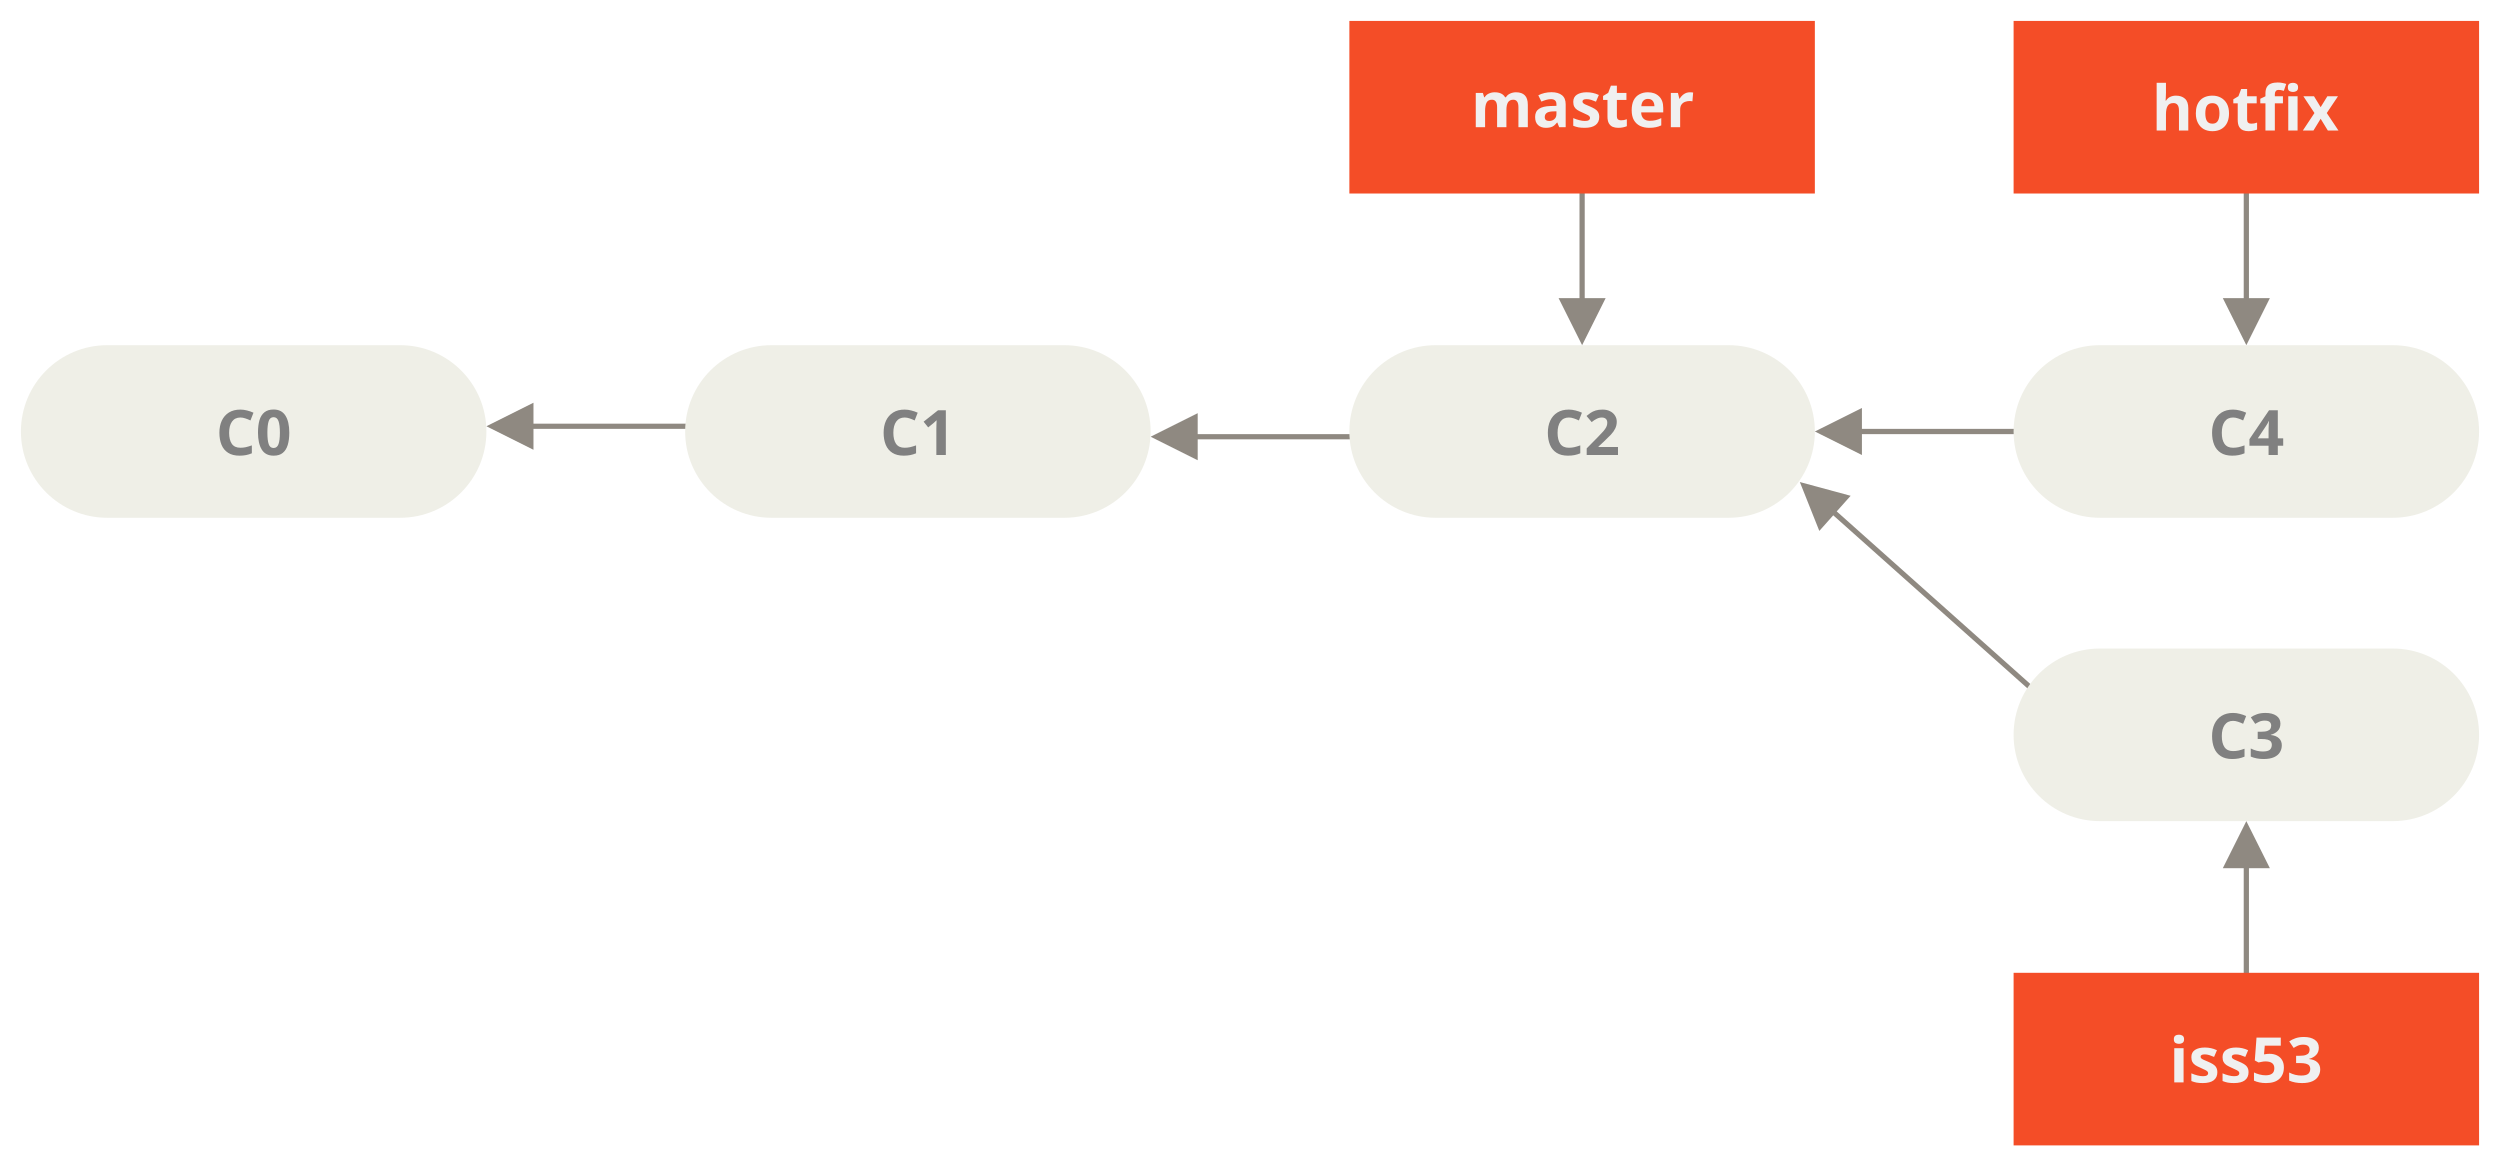
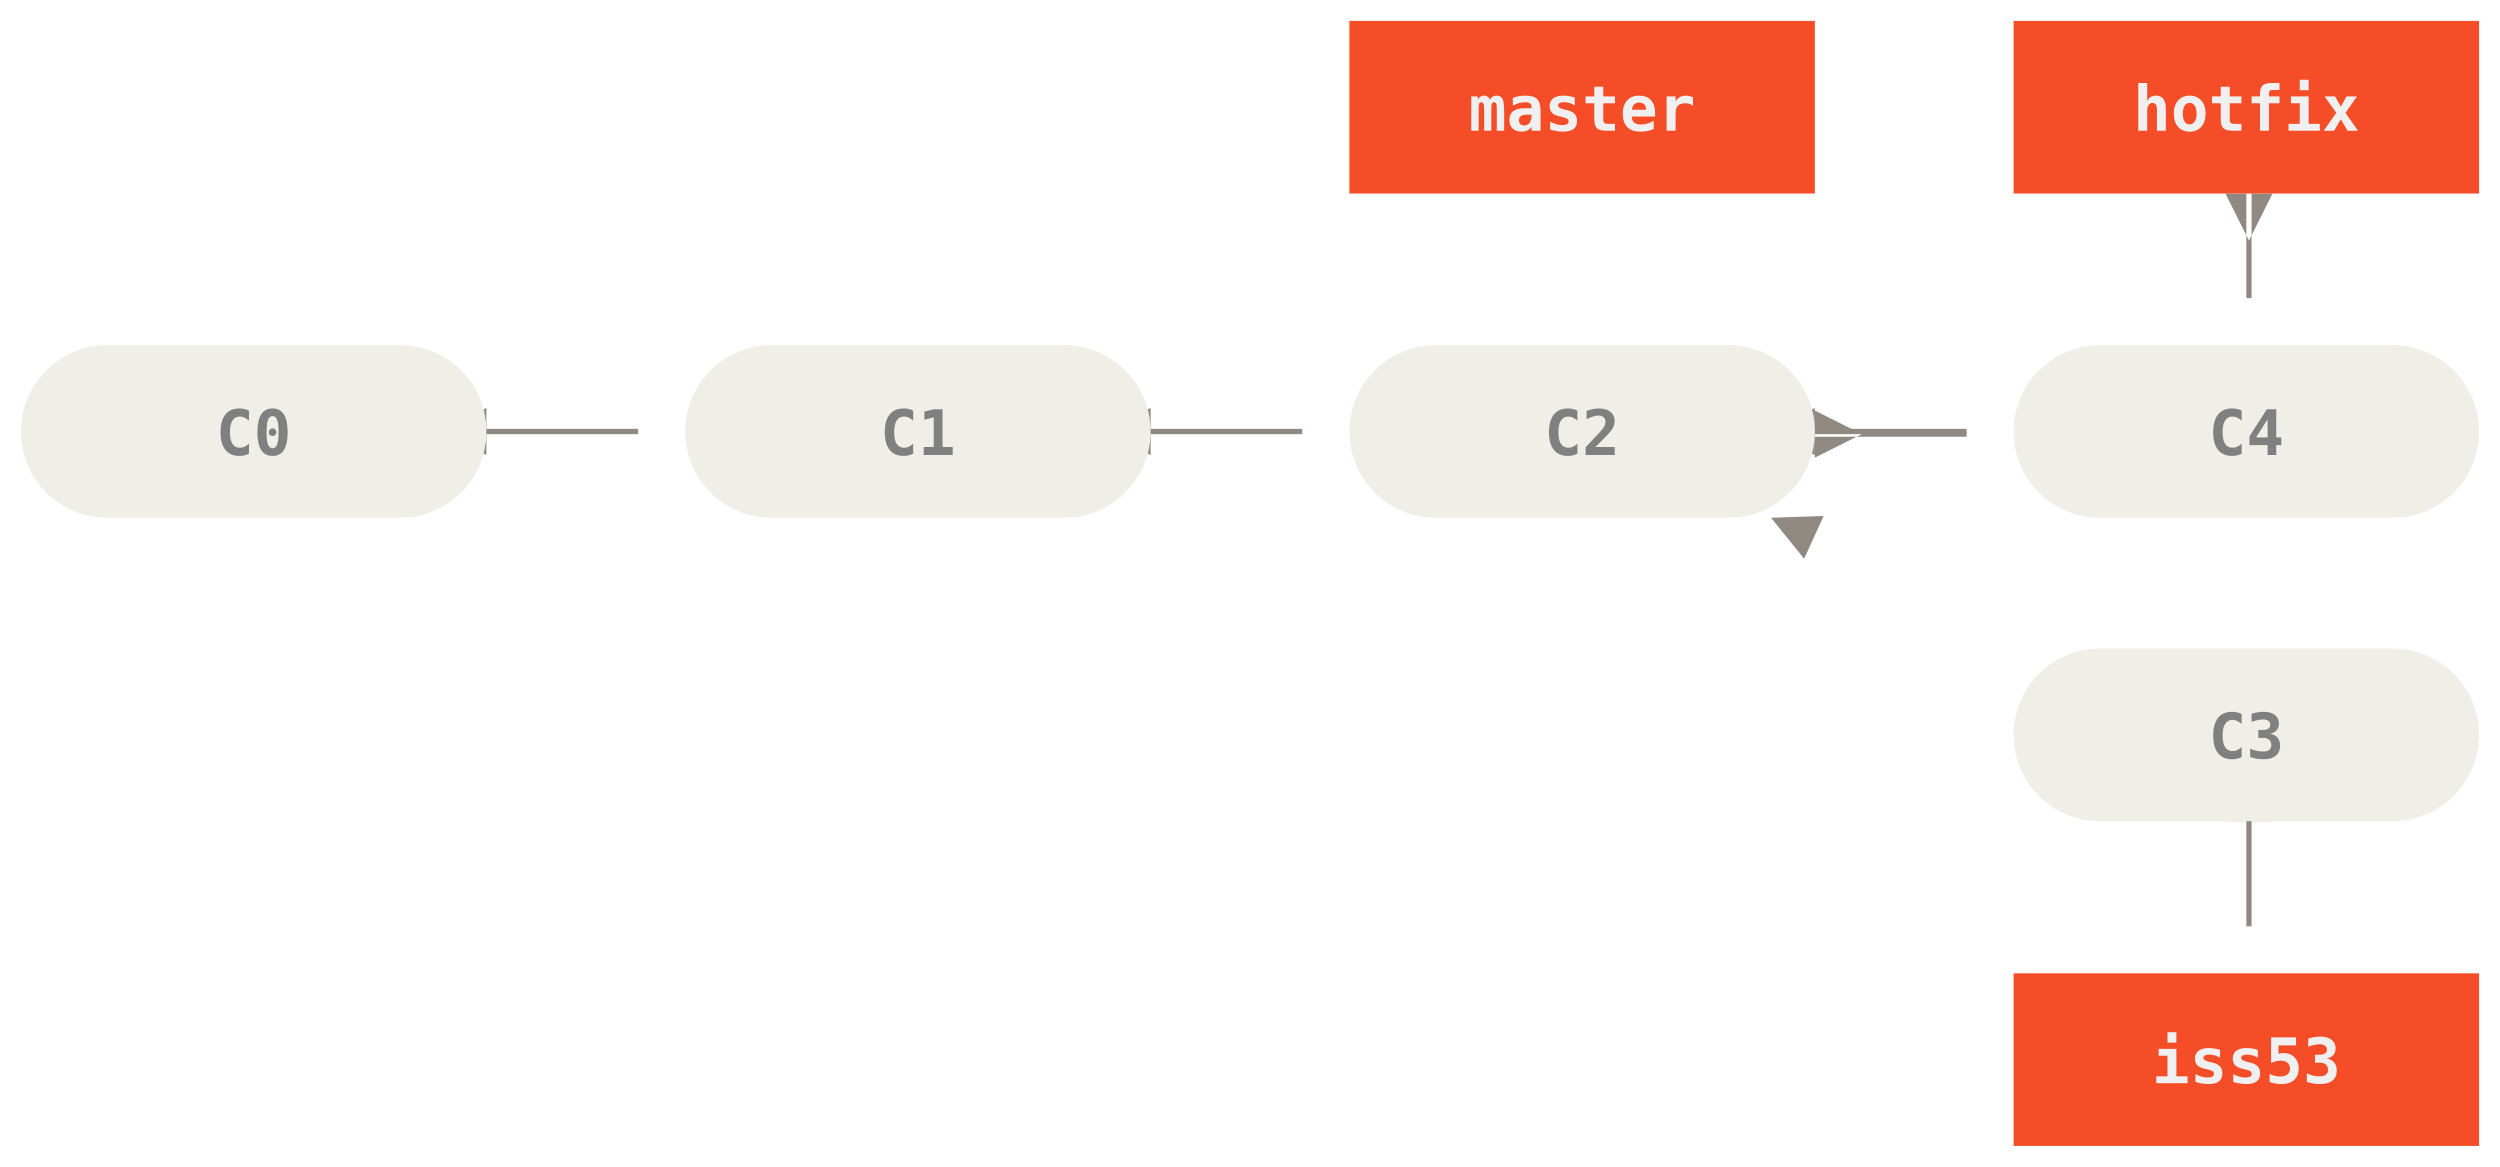
- <svg xmlns="http://www.w3.org/2000/svg" id="svg33893" version="1.1" viewBox="0 0 478 223">
-   <g id="03---Basic-Branching-3" transform="translate(4,-5)" style="fill-rule:evenodd;fill:none">
-     <g id="brown-4-+-Line-4-+-ref-2" transform="translate(381,129)">
-       <g id="Line-4-+-ref-2" transform="translate(2,33)">
-         <g id="g33984">
-           <path id="Line" transform="translate(-383,-162)" d="m98 86h35v1h-35v4l-9-4.5 9-4.5z" style="fill-rule:nonzero;fill:#8f8981" />
-           <path id="Line-2" transform="translate(-383,-162)" d="m225 88h35v1h-35v4l-9-4.5 9-4.5z" style="fill-rule:nonzero;fill:#8f8981" />
-           <path id="Line-6" transform="translate(-383,-162)" d="m352 87h35v1h-35v4l-9-4.5 9-4.5z" style="fill-rule:nonzero;fill:#8f8981" />
-           <g id="brown" transform="translate(-383,-91)" style="fill-rule:evenodd;fill:none">
-             <rect id="Rectangle-1" width="89" height="33" rx="16.5" ry="16.5" style="fill-rule:evenodd;fill:#efefe7" />
-             <text id="C6" font-size="12px" font-weight="700" style="fill:#979797;font-family:'Source Code Pro';font-size:12px;font-weight:700;text-anchor:middle">
-               <tspan id="tspan33828" x="44.5" y="21" style="fill:gray">C0</tspan>
-             </text>
-           </g>
-           <g id="g33838" transform="translate(-256,-91)" style="fill-rule:evenodd;fill:none">
-             <rect id="rect33832" width="89" height="33" rx="16.5" ry="16.5" style="fill-rule:evenodd;fill:#efefe7" />
-             <text id="text33836" font-size="12px" font-weight="700" style="fill:#979797;font-family:'Source Code Pro';font-size:12px;font-weight:700;text-anchor:middle">
-               <tspan id="tspan33834" x="44.5" y="21" style="fill:gray">C1</tspan>
-             </text>
-           </g>
-           <g id="g33846" transform="translate(-129,-91)" style="fill-rule:evenodd;fill:none">
-             <rect id="rect33840" width="89" height="33" rx="16.5" ry="16.5" style="fill-rule:evenodd;fill:#efefe7" />
-             <text id="text33844" font-size="12px" font-weight="700" style="fill:#979797;font-family:'Source Code Pro';font-size:12px;font-weight:700;text-anchor:middle">
-               <tspan id="tspan33842" x="44.5" y="21" style="fill:gray">C2</tspan>
-             </text>
-           </g>
-           <path id="Line-3" transform="translate(-383,-162)" d="m298 62v-32h1v32h4l-4.5 9-4.5-9z" style="fill-rule:nonzero;fill:#8f8981" />
-           <g id="ref" transform="translate(-129,-153)" style="fill-rule:evenodd;fill:none">
-             <rect id="Rectangle-2" transform="scale(.83962 1)" width="106" height="33" style="fill-rule:evenodd;fill:#f44d27" />
-             <text id="master" transform="translate(-8.4003 .316)" font-size="12px" font-weight="700" style="fill:#979797;font-family:'Source Code Pro';font-size:12px;font-weight:700;text-anchor:middle">
-               <tspan id="tspan33850" x="53" y="20" style="fill:#f0f0f0">master</tspan>
-             </text>
-           </g>
-           <path id="Line-5" transform="translate(-383,-162)" d="m347.18 102.78 40.028 35.677-.665.747-40.028-35.677-2.662 2.986-3.724-9.348 9.713 2.629z" style="fill-rule:nonzero;fill:#8f8981" />
-           <g id="Line-7-+-ref-3" transform="translate(-2,-153)" style="fill-rule:evenodd;fill:none">
-             <path id="Line-7" transform="translate(1)" d="m43 53v-32h1v32h4l-4.5 9-4.5-9z" style="fill-rule:nonzero;fill:#8f8981" />
-             <g id="g33862">
-               <rect id="rect33856" transform="scale(.83962 1)" width="106" height="33" style="fill-rule:evenodd;fill:#f44d27" />
-               <text id="text33860" transform="translate(-8.7063 .958)" font-size="12px" font-weight="700" style="fill:#979797;font-family:'Source Code Pro';font-size:12px;font-weight:700;text-anchor:middle">
-                 <tspan id="tspan33858" x="53" y="20" style="fill:#f0f0f0">hotfix</tspan>
-               </text>
-             </g>
-           </g>
-           <g id="g33871" transform="translate(-2,-91)" style="fill-rule:evenodd;fill:none">
-             <rect id="rect33865" width="89" height="33" rx="16.5" ry="16.5" style="fill-rule:evenodd;fill:#efefe7" />
-             <text id="text33869" font-size="12px" font-weight="700" style="fill:#979797;font-family:'Source Code Pro';font-size:12px;font-weight:700;text-anchor:middle">
-               <tspan id="tspan33867" x="44.5" y="21" style="fill:gray">C4</tspan>
-             </text>
-           </g>
-           <g id="g33879" transform="translate(-2,-33)" style="fill-rule:evenodd;fill:none">
-             <rect id="rect33873" width="89" height="33" rx="16.5" ry="16.5" style="fill-rule:evenodd;fill:#efefe7" />
-             <text id="text33877" font-size="12px" font-weight="700" style="fill:#979797;font-family:'Source Code Pro';font-size:12px;font-weight:700;text-anchor:middle">
-               <tspan id="tspan33875" x="44.5" y="21" style="fill:gray">C3</tspan>
-             </text>
-           </g>
-           <path id="Line-4" transform="translate(-1)" d="m44 9v35h-1v-35h-4l4.5-9 4.5 9z" style="fill-rule:nonzero;fill:#8f8981" />
-           <g id="g33888" transform="translate(-2,29)">
-             <rect id="rect33882" transform="scale(.83962 1)" width="106" height="33" style="fill-rule:evenodd;fill:#f44d27" />
-             <text id="text33886" transform="translate(-8.5623 .958)" font-size="12px" font-weight="700" style="fill:#979797;font-family:'Source Code Pro';font-size:12px;font-weight:700;text-anchor:middle">
-               <tspan id="tspan33884" x="53" y="20" style="fill:#f0f0f0">iss53</tspan>
-             </text>
-           </g>
-         </g>
-       </g>
-     </g>
+ <svg xmlns="http://www.w3.org/2000/svg" version="1.1" width="956" height="446.2" viewBox="0 0 478 223.1">
+   <path d="m93 82h29v1h-29v4l-9-4.5 9-4.5z" fill="#8f8981" />
+   <path d="m220 82h29v1h-29v4l-9-4.5 9-4.5z" fill="#8f8981" />
+   <path d="m347 82h29v1h-29v4l-9-4.5 9-4.5z" fill="#8f8981" />
+   <path d="M393.371 124 L346.816 102.739 L348.685 98.645 L338.629 99 L344.947 106.832 L346.816 102.739 Z" fill="#8f8981" />
+   <path d="m347 82.5h29v1h-29v4l9-4.5-9-4.5z" fill="#8f8981" />
+   <path d="m429.5 37v20h1v-20h4l-4.5 9-4.5-9z" fill="#8f8981" />
+   <path d="m429.5 157v20.1h1v-20.1h4l-4.5-9-4.5 9z" fill="#8f8981" />
+   <g>
+     <rect x="4" y="66" width="89" height="33" rx="16.5" ry="16.5" fill="#efefe7" />
+     <text font-size="12px" font-weight="700" font-family="'JetBrains Mono', 'Source Code Pro', monospace" text-anchor="middle">
+       <tspan x="48.5" y="87" fill="gray">C0</tspan>
+     </text>
+   </g>
+   <g>
+     <rect x="131" y="66" width="89" height="33" rx="16.5" ry="16.5" fill="#efefe7" />
+     <text font-size="12px" font-weight="700" font-family="'JetBrains Mono', 'Source Code Pro', monospace" text-anchor="middle">
+       <tspan x="175.5" y="87" fill="gray">C1</tspan>
+     </text>
+   </g>
+   <g>
+     <rect x="258" y="66" width="89" height="33" rx="16.5" ry="16.5" fill="#efefe7" />
+     <text font-size="12px" font-weight="700" font-family="'JetBrains Mono', 'Source Code Pro', monospace" text-anchor="middle">
+       <tspan x="302.5" y="87" fill="gray">C2</tspan>
+     </text>
+   </g>
+   <g>
+     <rect x="258" y="4" width="89" height="33" fill="#f44d27" />
+     <text font-size="12px" font-weight="700" font-family="'JetBrains Mono', 'Source Code Pro', monospace" text-anchor="middle">
+       <tspan x="302.5" y="25" fill="#f0f0f0">master</tspan>
+     </text>
+   </g>
+   <g>
+     <rect x="385" y="4" width="89" height="33" fill="#f44d27" />
+     <text font-size="12px" font-weight="700" font-family="'JetBrains Mono', 'Source Code Pro', monospace" text-anchor="middle">
+       <tspan x="429.5" y="25" fill="#f0f0f0">hotfix</tspan>
+     </text>
+   </g>
+   <g>
+     <rect x="385" y="66" width="89" height="33" rx="16.5" ry="16.5" fill="#efefe7" />
+     <text font-size="12px" font-weight="700" font-family="'JetBrains Mono', 'Source Code Pro', monospace" text-anchor="middle">
+       <tspan x="429.5" y="87" fill="gray">C4</tspan>
+     </text>
+   </g>
+   <g>
+     <rect x="385" y="124" width="89" height="33" rx="16.5" ry="16.5" fill="#efefe7" />
+     <text font-size="12px" font-weight="700" font-family="'JetBrains Mono', 'Source Code Pro', monospace" text-anchor="middle">
+       <tspan x="429.5" y="145" fill="gray">C3</tspan>
+     </text>
+   </g>
+   <g>
+     <rect x="385" y="186.1" width="89" height="33" fill="#f44d27" />
+     <text font-size="12px" font-weight="700" font-family="'JetBrains Mono', 'Source Code Pro', monospace" text-anchor="middle">
+       <tspan x="429.5" y="207.1" fill="#f0f0f0">iss53</tspan>
+     </text>
  </g>
</svg>
